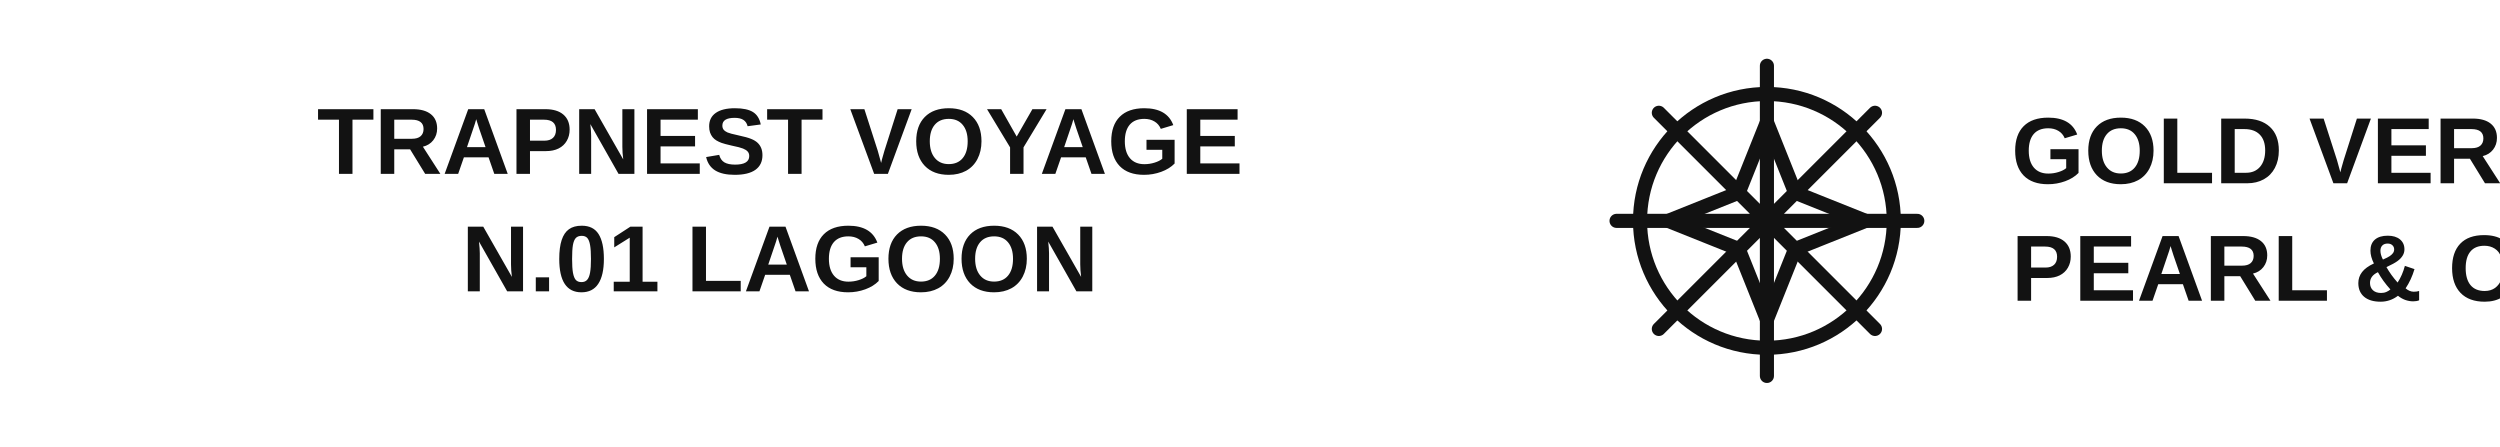
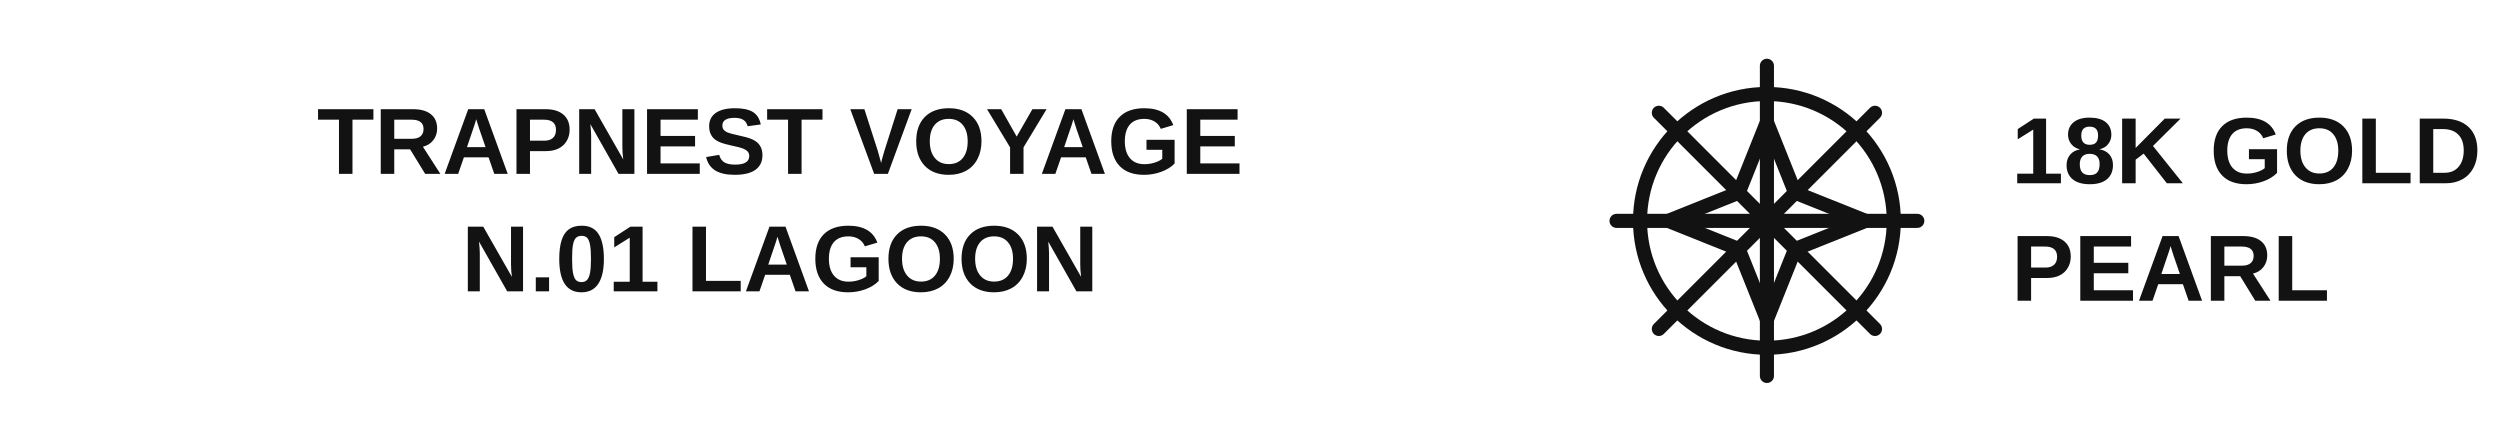
<svg xmlns="http://www.w3.org/2000/svg" width="532" height="95" viewBox="0 0 532 95">
  <g fill="#121212" font-family="Arial Black, Arial, sans-serif" font-weight="900">
    <text x="166" y="37" font-size="20" text-anchor="middle">TRAPNEST VOYAGE</text>
    <text x="166" y="62" font-size="20" text-anchor="middle">N.01 LAGOON</text>
-     <text x="428" y="39" font-size="20">GOLD VERMEIL</text>
-     <text x="428" y="64" font-size="20">PEARL &amp; CHAIN</text>
+     <text x="428" y="39" font-size="20">18K GOLD</text>
+     <text x="428" y="64" font-size="20">PEARL</text>
  </g>
  <g fill="none" stroke="#121212" stroke-width="3" stroke-linecap="round" stroke-linejoin="round">
    <circle cx="376" cy="47" r="27" />
    <path d="M376 14v66M344 47h64M353 24l46 46M399 24l-46 46" />
    <path d="M376 26l6 15 15 6-15 6-6 15-6-15-15-6 15-6z" />
  </g>
</svg>
